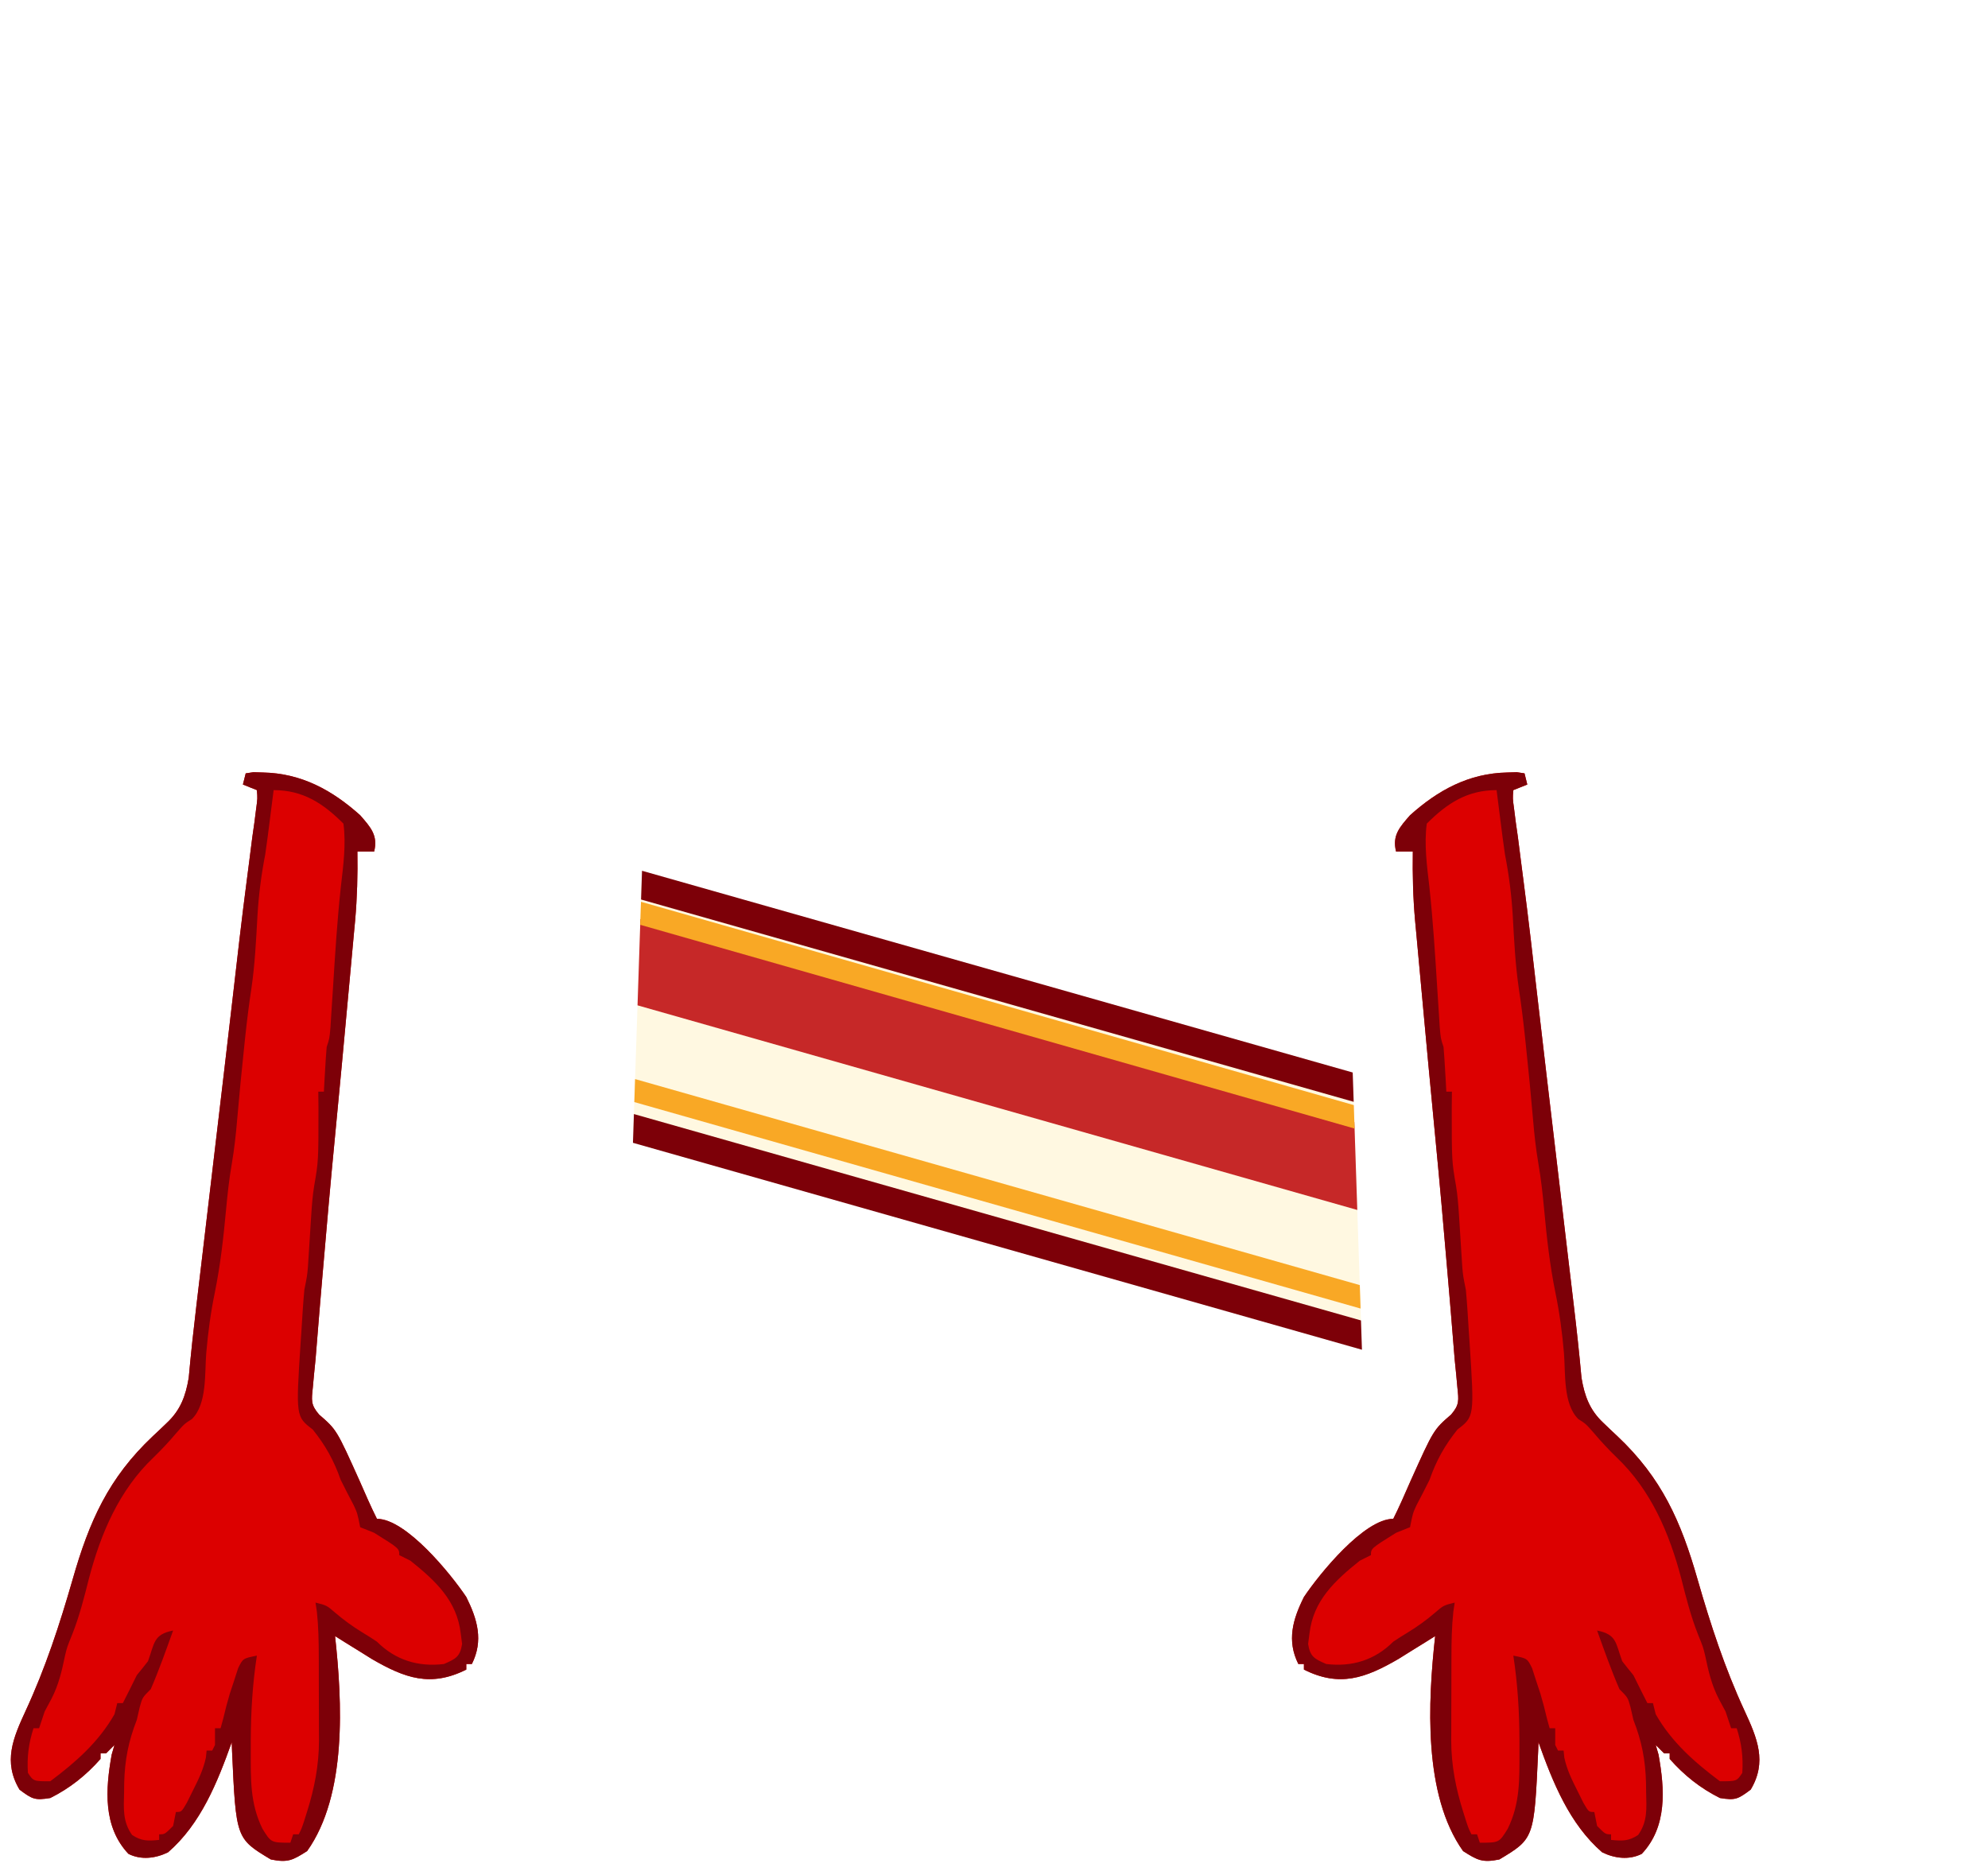
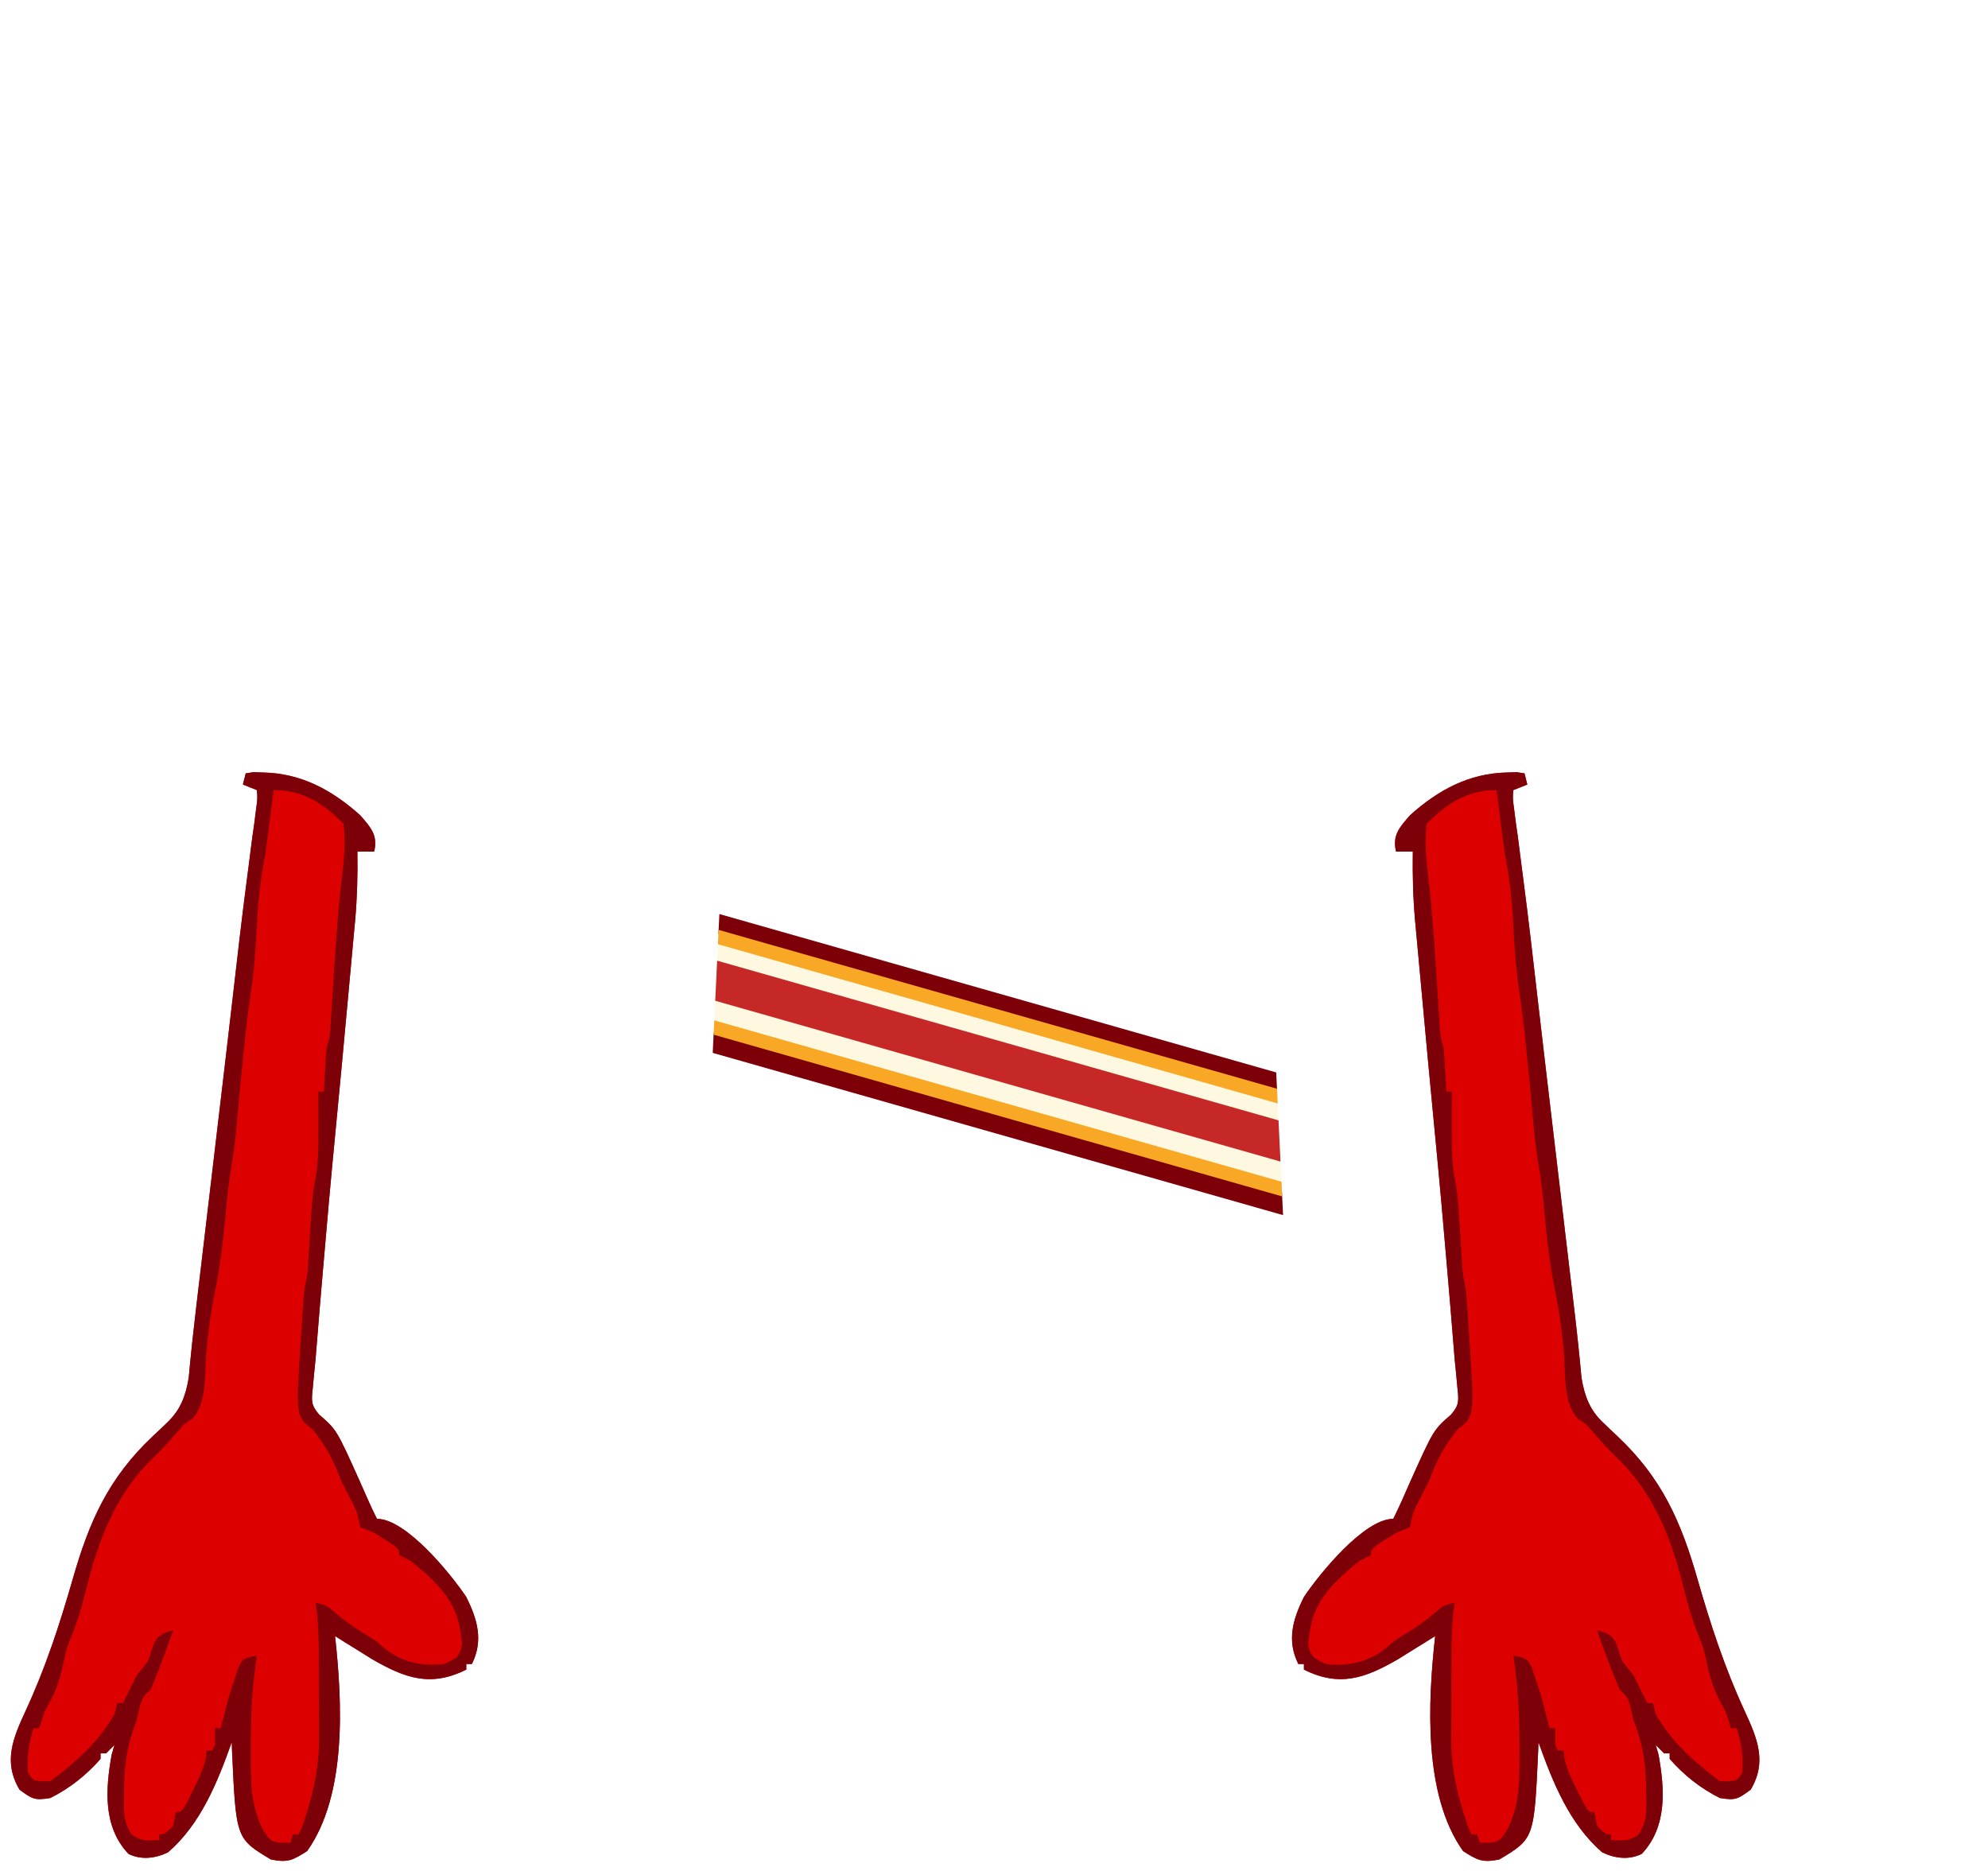
<svg xmlns="http://www.w3.org/2000/svg" viewBox="0 0 712 670">
  <g transform="translate(0,273)">
    <g transform="translate(175,0) scale(-1,1)">
      <path d="M0 0 C1.15 -0.04 2.3 -0.07 3.48 -0.11 C3.94 -0.04 3.94 -0.04 6.25 0.31 C6.41 0.97 6.41 0.97 7.25 4.31 C5.6 4.97 3.95 5.63 2.25 6.31 C2 9.26 2 9.26 2.54 13.21 C2.73 14.74 2.93 16.27 3.13 17.86 C3.38 19.59 3.62 21.33 3.88 23.12 C4.25 26.02 4.62 28.92 4.99 31.82 C5.27 33.98 5.55 36.15 5.83 38.32 C7.69 52.48 9.3 66.67 10.93 80.86 C11.89 89.14 12.86 97.42 13.83 105.7 C14.03 107.38 14.23 109.06 14.43 110.8 C17.04 133.07 19.68 155.34 22.33 177.62 C22.42 178.37 22.42 178.37 22.88 182.21 C23.22 185.11 23.57 188.01 23.91 190.91 C24.94 199.53 25.88 208.15 26.66 216.8 C27.75 223.31 29.61 228.35 34.45 232.9 C35.27 233.68 36.09 234.47 36.93 235.28 C37.78 236.08 38.62 236.87 39.5 237.69 C55.39 252.67 62.28 268.15 68.25 289.06 C72.89 305.2 78 320.81 85.06 336.06 C89.58 345.84 93.22 354.36 87.25 364.31 C82.67 367.74 81.77 368.19 76.25 367.31 C69.24 363.81 63.44 359.19 58.25 353.31 C58.25 352.65 58.25 351.99 58.25 351.31 C57.59 351.31 56.93 351.31 56.25 351.31 C55.26 350.32 54.27 349.33 53.25 348.31 C53.58 349.45 53.91 350.58 54.25 351.75 C56.48 364.16 57.42 377.55 48.25 387.31 C43.67 389.6 38.51 388.93 34.06 386.75 C22.32 376.58 16.36 361.64 11.25 347.31 C11.21 348.38 11.18 349.44 11.14 350.54 C9.72 381.83 9.72 381.83 -2.75 389.31 C-8.86 390.54 -10.57 389.6 -15.75 386.31 C-30.1 366.14 -28.33 332.73 -25.75 309.31 C-26.94 310.06 -28.14 310.81 -29.37 311.58 C-30.96 312.56 -32.55 313.55 -34.19 314.56 C-35.75 315.54 -37.32 316.51 -38.93 317.52 C-50.77 324.39 -59.98 327.7 -72.75 321.31 C-72.75 320.65 -72.75 319.99 -72.75 319.31 C-73.41 319.31 -74.07 319.31 -74.75 319.31 C-78.94 310.94 -76.77 303.36 -72.75 295.31 C-67.26 287.1 -51.21 267.31 -40.75 267.31 C-38.52 262.86 -36.56 258.31 -34.56 253.75 C-26.31 235.4 -26.31 235.4 -20.04 229.97 C-16.99 226.43 -17.32 224.84 -17.79 220.25 C-17.86 219.49 -17.86 219.49 -18.21 215.66 C-18.39 213.89 -18.57 212.13 -18.75 210.31 C-18.92 208.23 -19.09 206.15 -19.26 204.07 C-19.83 196.84 -20.44 189.61 -21.06 182.38 C-21.12 181.72 -21.12 181.72 -21.4 178.41 C-22.75 162.54 -24.15 146.67 -25.69 130.81 C-27.37 113.42 -29 96.02 -30.58 78.62 C-30.86 75.61 -31.14 72.6 -31.41 69.6 C-31.81 65.35 -32.19 61.11 -32.58 56.86 C-32.7 55.6 -32.82 54.34 -32.94 53.04 C-33.67 44.78 -33.88 36.61 -33.75 28.31 C-35.73 28.31 -37.71 28.31 -39.75 28.31 C-41.2 22.5 -38.45 19.57 -34.75 15.31 C-24.71 6.31 -13.7 0.29 0 0 Z " fill="#DC0000" transform="translate(80.75,3.6875)" />
      <path d="M0 0 C1.15 -0.04 2.3 -0.07 3.48 -0.11 C3.94 -0.04 3.94 -0.04 6.25 0.31 C6.41 0.97 6.41 0.97 7.25 4.31 C5.6 4.97 3.95 5.63 2.25 6.31 C2 9.26 2 9.26 2.54 13.21 C2.73 14.74 2.93 16.27 3.13 17.86 C3.38 19.59 3.62 21.33 3.88 23.12 C4.25 26.02 4.62 28.92 4.99 31.82 C5.27 33.98 5.55 36.15 5.83 38.32 C7.69 52.48 9.3 66.67 10.93 80.86 C11.89 89.14 12.86 97.42 13.83 105.7 C14.03 107.38 14.23 109.06 14.43 110.8 C17.04 133.07 19.68 155.34 22.33 177.62 C22.42 178.37 22.42 178.37 22.88 182.21 C23.22 185.11 23.57 188.01 23.91 190.91 C24.94 199.53 25.88 208.15 26.66 216.8 C27.75 223.31 29.61 228.35 34.45 232.9 C35.27 233.68 36.09 234.47 36.93 235.28 C37.78 236.08 38.62 236.87 39.5 237.69 C55.39 252.67 62.28 268.15 68.25 289.06 C72.89 305.2 78 320.81 85.06 336.06 C89.58 345.84 93.22 354.36 87.25 364.31 C82.67 367.74 81.77 368.19 76.25 367.31 C69.24 363.81 63.44 359.19 58.25 353.31 C58.25 352.65 58.25 351.99 58.25 351.31 C57.59 351.31 56.93 351.31 56.25 351.31 C55.26 350.32 54.27 349.33 53.25 348.31 C53.58 349.45 53.91 350.58 54.25 351.75 C56.48 364.16 57.42 377.55 48.25 387.31 C43.67 389.6 38.51 388.93 34.06 386.75 C22.32 376.58 16.36 361.64 11.25 347.31 C11.21 348.38 11.18 349.44 11.14 350.54 C9.72 381.83 9.72 381.83 -2.75 389.31 C-8.86 390.54 -10.57 389.6 -15.75 386.31 C-30.1 366.14 -28.33 332.73 -25.75 309.31 C-26.94 310.06 -28.14 310.81 -29.37 311.58 C-30.96 312.56 -32.55 313.55 -34.19 314.56 C-35.75 315.54 -37.32 316.51 -38.93 317.52 C-50.77 324.39 -59.98 327.7 -72.75 321.31 C-72.75 320.65 -72.75 319.99 -72.75 319.31 C-73.41 319.31 -74.07 319.31 -74.75 319.31 C-78.94 310.94 -76.77 303.36 -72.75 295.31 C-67.26 287.1 -51.21 267.31 -40.75 267.31 C-38.52 262.86 -36.56 258.31 -34.56 253.75 C-26.31 235.4 -26.31 235.4 -20.04 229.97 C-16.99 226.43 -17.32 224.84 -17.79 220.25 C-17.86 219.49 -17.86 219.49 -18.21 215.66 C-18.39 213.89 -18.57 212.13 -18.75 210.31 C-18.92 208.23 -19.09 206.15 -19.26 204.07 C-19.83 196.84 -20.44 189.61 -21.06 182.38 C-21.12 181.72 -21.12 181.72 -21.4 178.41 C-22.75 162.54 -24.15 146.67 -25.69 130.81 C-27.37 113.42 -29 96.02 -30.58 78.62 C-30.86 75.61 -31.14 72.6 -31.41 69.6 C-31.81 65.35 -32.19 61.11 -32.58 56.86 C-32.7 55.6 -32.82 54.34 -32.94 53.04 C-33.67 44.78 -33.88 36.61 -33.75 28.31 C-35.73 28.31 -37.71 28.31 -39.75 28.31 C-41.2 22.5 -38.45 19.57 -34.75 15.31 C-24.71 6.31 -13.7 0.29 0 0 Z M-28.75 18.31 C-29.75 25.74 -28.68 33.47 -27.83 40.88 C-26.52 53 -25.76 65.16 -25 77.33 C-24.81 80.24 -24.62 83.15 -24.43 86.06 C-24.33 87.77 -24.22 89.48 -24.11 91.23 C-23.75 95.31 -23.75 95.31 -22.75 98.31 C-22.52 101.04 -22.34 103.77 -22.19 106.5 C-22.1 107.96 -22.02 109.42 -21.93 110.92 C-21.87 112.04 -21.81 113.16 -21.75 114.31 C-21.09 114.31 -20.43 114.31 -19.75 114.31 C-19.77 116.27 -19.79 118.23 -19.81 120.25 C-19.81 139.19 -19.81 139.19 -18.26 148.13 C-17.73 151.45 -17.46 154.71 -17.25 158.07 C-17.17 159.33 -17.09 160.6 -17 161.9 C-16.83 164.56 -16.67 167.21 -16.5 169.86 C-16.42 171.12 -16.34 172.39 -16.25 173.69 C-16.21 174.27 -16.21 174.27 -16.03 177.18 C-15.75 180.31 -15.75 180.31 -14.75 185.31 C-14.29 190.28 -14 195.27 -13.69 200.25 C-13.6 201.59 -13.51 202.93 -13.41 204.31 C-11.71 230.69 -11.71 230.69 -17.75 235.31 C-22.31 240.99 -25.35 246.43 -27.75 253.31 C-29.27 256.39 -30.84 259.44 -32.45 262.48 C-33.75 265.31 -33.75 265.31 -34.75 270.31 C-36.4 270.97 -38.05 271.63 -39.75 272.31 C-48.75 277.92 -48.75 277.92 -48.75 280.31 C-50.07 280.97 -51.39 281.63 -52.75 282.31 C-61.65 289.43 -69.39 296.58 -70.75 308.31 C-70.91 309.57 -71.08 310.83 -71.25 312.12 C-70.53 316.74 -68.95 317.47 -64.75 319.31 C-55.51 320.42 -47.35 317.91 -40.75 311.31 C-39.01 310.14 -37.23 309.02 -35.44 307.94 C-31.91 305.76 -28.98 303.65 -25.81 300.94 C-22.75 298.31 -22.75 298.31 -18.75 297.31 C-18.91 298.4 -19.07 299.48 -19.24 300.6 C-19.82 305.97 -19.91 311.28 -19.92 316.68 C-19.92 317.75 -19.92 318.83 -19.93 319.94 C-19.93 322.2 -19.94 324.46 -19.94 326.73 C-19.94 330.17 -19.96 333.61 -19.97 337.05 C-19.98 339.26 -19.98 341.47 -19.98 343.68 C-19.99 344.7 -19.99 345.71 -20 346.76 C-19.97 355.67 -18.36 363.85 -15.69 372.31 C-15.35 373.41 -15 374.5 -14.65 375.62 C-13.75 378.31 -13.75 378.31 -12.75 380.31 C-12.09 380.31 -11.43 380.31 -10.75 380.31 C-10.59 380.81 -10.59 380.81 -9.75 383.31 C-2.84 383.31 -2.84 383.31 0.25 378.31 C4.72 369.21 4.44 360.51 4.44 350.56 C4.44 349.87 4.44 349.87 4.44 346.37 C4.39 336.22 3.79 326.36 2.25 316.31 C7.25 317.31 7.25 317.31 8.98 320.85 C9.22 321.59 9.22 321.59 10.44 325.38 C10.93 326.85 11.41 328.33 11.92 329.85 C12.81 332.83 13.6 335.84 14.3 338.87 C14.46 339.44 14.46 339.44 15.25 342.31 C15.91 342.31 16.57 342.31 17.25 342.31 C17.25 344.29 17.25 346.27 17.25 348.31 C17.58 348.97 17.91 349.63 18.25 350.31 C18.91 350.31 19.57 350.31 20.25 350.31 C20.33 351.13 20.42 351.95 20.5 352.79 C21.43 357.17 23.18 360.69 25.19 364.69 C25.9 366.12 26.61 367.55 27.34 369.02 C29.25 372.31 29.25 372.31 31.25 372.31 C31.58 373.96 31.91 375.61 32.25 377.31 C35.25 380.31 35.25 380.31 37.25 380.31 C37.25 380.97 37.25 381.63 37.25 382.31 C41.27 382.71 43.52 382.79 46.95 380.54 C50.37 375.74 49.95 370.98 49.81 365.31 C49.8 364.19 49.79 363.06 49.77 361.91 C49.56 353.7 48.25 346.99 45.25 339.31 C44.9 337.79 44.55 336.26 44.19 334.69 C43.25 331.31 43.25 331.31 40.25 328.31 C37.28 321.43 34.78 314.37 32.25 307.31 C39.37 308.74 38.85 311.81 41.25 318.31 C42.56 320 43.89 321.67 45.25 323.31 C46.12 325.07 46.98 326.82 47.88 328.62 C48.27 329.4 48.27 329.4 50.25 333.31 C50.91 333.31 51.57 333.31 52.25 333.31 C52.58 334.63 52.91 335.95 53.25 337.31 C58.95 347.29 67.11 354.46 76.25 361.31 C82.25 361.31 82.25 361.31 84.25 358.31 C84.63 352.64 83.99 347.73 82.25 342.31 C81.59 342.31 80.93 342.31 80.25 342.31 C79.57 340.32 78.91 338.32 78.25 336.31 C77.85 335.56 77.85 335.56 75.81 331.75 C73.25 326.77 72.12 321.9 70.99 316.45 C70.25 313.31 70.25 313.31 68.38 308.69 C65.79 302.15 64.12 295.52 62.4 288.7 C58.16 272.51 51.54 256.98 39.25 245.31 C36.42 242.55 33.8 239.78 31.25 236.75 C28.25 233.31 28.25 233.31 25.5 231.56 C20.03 226.09 20.98 215.2 20.38 207.94 C19.75 200.58 18.8 193.48 17.31 186.25 C15.31 176.41 14.21 166.6 13.29 156.61 C12.77 151.05 12.18 145.57 11.22 140.07 C10.33 134.8 9.75 129.63 9.31 124.31 C8.55 115.47 7.69 106.64 6.75 97.81 C6.63 96.68 6.51 95.55 6.39 94.38 C5.78 88.71 5.08 83.06 4.22 77.42 C2.95 68.73 2.52 60.02 2.04 51.26 C1.59 43.79 0.68 36.67 -0.75 29.31 C-1.35 25.26 -1.86 21.19 -2.38 17.12 C-2.44 16.6 -2.44 16.6 -2.78 13.95 C-3.11 11.41 -3.43 8.86 -3.75 6.31 C-14.28 6.31 -21.48 11.04 -28.75 18.31 Z " fill="#7D0008" transform="translate(80.75,3.6875)" />
    </g>
    <g transform="translate(459,0)">
      <path d="M0 0 C1.15 -0.04 2.3 -0.07 3.48 -0.11 C3.94 -0.04 3.94 -0.04 6.25 0.31 C6.41 0.97 6.41 0.97 7.25 4.31 C5.6 4.97 3.95 5.63 2.25 6.31 C2 9.26 2 9.26 2.54 13.21 C2.73 14.74 2.93 16.27 3.13 17.86 C3.38 19.59 3.62 21.33 3.88 23.12 C4.25 26.02 4.62 28.92 4.99 31.82 C5.27 33.98 5.55 36.15 5.83 38.32 C7.69 52.48 9.3 66.67 10.93 80.86 C11.89 89.14 12.86 97.42 13.83 105.7 C14.03 107.38 14.23 109.06 14.43 110.8 C17.04 133.07 19.68 155.34 22.33 177.62 C22.42 178.37 22.42 178.37 22.88 182.21 C23.22 185.11 23.57 188.01 23.91 190.91 C24.94 199.53 25.88 208.15 26.66 216.8 C27.75 223.31 29.61 228.35 34.45 232.9 C35.27 233.68 36.09 234.47 36.93 235.28 C37.78 236.08 38.62 236.87 39.5 237.69 C55.39 252.67 62.28 268.15 68.25 289.06 C72.89 305.2 78 320.81 85.06 336.06 C89.58 345.84 93.22 354.36 87.25 364.31 C82.67 367.74 81.77 368.19 76.25 367.31 C69.24 363.81 63.44 359.19 58.25 353.31 C58.25 352.65 58.25 351.99 58.25 351.31 C57.59 351.31 56.93 351.31 56.25 351.31 C55.26 350.32 54.27 349.33 53.25 348.31 C53.58 349.45 53.91 350.58 54.25 351.75 C56.48 364.16 57.42 377.55 48.25 387.31 C43.67 389.6 38.51 388.93 34.06 386.75 C22.32 376.58 16.36 361.64 11.25 347.31 C11.21 348.38 11.18 349.44 11.14 350.54 C9.72 381.83 9.72 381.83 -2.75 389.31 C-8.86 390.54 -10.57 389.6 -15.75 386.31 C-30.1 366.14 -28.33 332.73 -25.75 309.31 C-26.94 310.06 -28.14 310.81 -29.37 311.58 C-30.96 312.56 -32.55 313.55 -34.19 314.56 C-35.75 315.54 -37.32 316.51 -38.93 317.52 C-50.77 324.39 -59.98 327.7 -72.75 321.31 C-72.75 320.65 -72.75 319.99 -72.75 319.31 C-73.41 319.31 -74.07 319.31 -74.75 319.31 C-78.94 310.94 -76.77 303.36 -72.75 295.31 C-67.26 287.1 -51.21 267.31 -40.75 267.31 C-38.52 262.86 -36.56 258.31 -34.56 253.75 C-26.31 235.4 -26.31 235.4 -20.04 229.97 C-16.99 226.43 -17.32 224.84 -17.79 220.25 C-17.86 219.49 -17.86 219.49 -18.21 215.66 C-18.39 213.89 -18.57 212.13 -18.75 210.31 C-18.92 208.23 -19.09 206.15 -19.26 204.07 C-19.83 196.84 -20.44 189.61 -21.06 182.38 C-21.12 181.72 -21.12 181.72 -21.4 178.41 C-22.75 162.54 -24.15 146.67 -25.69 130.81 C-27.37 113.42 -29 96.02 -30.58 78.62 C-30.86 75.61 -31.14 72.6 -31.41 69.6 C-31.81 65.35 -32.19 61.11 -32.58 56.86 C-32.7 55.6 -32.82 54.34 -32.94 53.04 C-33.67 44.78 -33.88 36.61 -33.75 28.31 C-35.73 28.31 -37.71 28.31 -39.75 28.31 C-41.2 22.5 -38.45 19.57 -34.75 15.31 C-24.71 6.31 -13.7 0.29 0 0 Z " fill="#DC0000" transform="translate(80.75,3.6875)" />
      <path d="M0 0 C1.15 -0.04 2.3 -0.07 3.48 -0.11 C3.94 -0.04 3.94 -0.04 6.25 0.31 C6.41 0.97 6.41 0.97 7.25 4.31 C5.6 4.97 3.95 5.63 2.25 6.31 C2 9.26 2 9.26 2.54 13.21 C2.73 14.74 2.93 16.27 3.13 17.86 C3.38 19.59 3.62 21.33 3.88 23.12 C4.25 26.02 4.62 28.92 4.99 31.82 C5.27 33.98 5.55 36.15 5.83 38.32 C7.69 52.48 9.3 66.67 10.93 80.86 C11.89 89.14 12.86 97.42 13.83 105.7 C14.03 107.38 14.23 109.06 14.43 110.8 C17.04 133.07 19.68 155.34 22.33 177.62 C22.42 178.37 22.42 178.37 22.88 182.21 C23.22 185.11 23.57 188.01 23.91 190.91 C24.94 199.53 25.88 208.15 26.66 216.8 C27.75 223.31 29.61 228.35 34.45 232.9 C35.27 233.68 36.09 234.47 36.93 235.28 C37.78 236.08 38.62 236.87 39.5 237.69 C55.39 252.67 62.28 268.15 68.25 289.06 C72.89 305.2 78 320.81 85.06 336.06 C89.58 345.84 93.22 354.36 87.25 364.31 C82.67 367.74 81.77 368.19 76.25 367.31 C69.24 363.81 63.44 359.19 58.25 353.31 C58.25 352.65 58.25 351.99 58.25 351.31 C57.59 351.31 56.93 351.31 56.25 351.31 C55.26 350.32 54.27 349.33 53.25 348.31 C53.58 349.45 53.91 350.58 54.25 351.75 C56.48 364.16 57.42 377.55 48.25 387.31 C43.67 389.6 38.51 388.93 34.06 386.75 C22.32 376.58 16.36 361.64 11.25 347.31 C11.21 348.38 11.18 349.44 11.14 350.54 C9.72 381.83 9.72 381.83 -2.75 389.31 C-8.86 390.54 -10.57 389.6 -15.75 386.31 C-30.1 366.14 -28.33 332.73 -25.75 309.31 C-26.94 310.06 -28.14 310.81 -29.37 311.58 C-30.96 312.56 -32.55 313.55 -34.19 314.56 C-35.75 315.54 -37.32 316.51 -38.93 317.52 C-50.77 324.39 -59.98 327.7 -72.75 321.31 C-72.75 320.65 -72.75 319.99 -72.75 319.31 C-73.41 319.31 -74.07 319.31 -74.75 319.31 C-78.94 310.94 -76.77 303.36 -72.75 295.31 C-67.26 287.1 -51.21 267.31 -40.75 267.31 C-38.52 262.86 -36.56 258.31 -34.56 253.75 C-26.31 235.4 -26.31 235.4 -20.04 229.97 C-16.99 226.43 -17.32 224.84 -17.79 220.25 C-17.86 219.49 -17.86 219.49 -18.21 215.66 C-18.39 213.89 -18.57 212.13 -18.75 210.31 C-18.92 208.23 -19.09 206.15 -19.26 204.07 C-19.83 196.84 -20.44 189.61 -21.06 182.38 C-21.12 181.72 -21.12 181.72 -21.4 178.41 C-22.75 162.54 -24.15 146.67 -25.69 130.81 C-27.37 113.42 -29 96.02 -30.58 78.62 C-30.86 75.61 -31.14 72.6 -31.41 69.6 C-31.81 65.35 -32.19 61.11 -32.58 56.86 C-32.7 55.6 -32.82 54.34 -32.94 53.04 C-33.67 44.78 -33.88 36.61 -33.75 28.31 C-35.73 28.31 -37.71 28.31 -39.75 28.31 C-41.2 22.5 -38.45 19.57 -34.75 15.31 C-24.71 6.31 -13.7 0.29 0 0 Z M-28.75 18.31 C-29.75 25.74 -28.68 33.47 -27.83 40.88 C-26.52 53 -25.76 65.16 -25 77.33 C-24.81 80.24 -24.62 83.15 -24.43 86.06 C-24.33 87.77 -24.22 89.48 -24.11 91.23 C-23.75 95.31 -23.75 95.31 -22.75 98.31 C-22.52 101.04 -22.34 103.77 -22.19 106.5 C-22.1 107.96 -22.02 109.42 -21.93 110.92 C-21.87 112.04 -21.81 113.16 -21.75 114.31 C-21.09 114.31 -20.43 114.31 -19.75 114.31 C-19.77 116.27 -19.79 118.23 -19.81 120.25 C-19.81 139.19 -19.81 139.19 -18.26 148.13 C-17.73 151.45 -17.46 154.71 -17.25 158.07 C-17.17 159.33 -17.09 160.6 -17 161.9 C-16.83 164.56 -16.67 167.21 -16.5 169.86 C-16.42 171.12 -16.34 172.39 -16.25 173.69 C-16.21 174.27 -16.21 174.27 -16.03 177.18 C-15.75 180.31 -15.75 180.31 -14.75 185.31 C-14.29 190.28 -14 195.27 -13.69 200.25 C-13.6 201.59 -13.51 202.93 -13.41 204.31 C-11.71 230.69 -11.71 230.69 -17.75 235.31 C-22.31 240.99 -25.35 246.43 -27.75 253.31 C-29.27 256.39 -30.84 259.44 -32.45 262.48 C-33.75 265.31 -33.75 265.31 -34.75 270.31 C-36.4 270.97 -38.05 271.63 -39.75 272.31 C-48.75 277.92 -48.75 277.92 -48.75 280.31 C-50.07 280.97 -51.39 281.63 -52.75 282.31 C-61.65 289.43 -69.39 296.58 -70.75 308.31 C-70.91 309.57 -71.08 310.83 -71.25 312.12 C-70.53 316.74 -68.95 317.47 -64.75 319.31 C-55.51 320.42 -47.35 317.91 -40.75 311.31 C-39.01 310.14 -37.23 309.02 -35.44 307.94 C-31.91 305.76 -28.98 303.65 -25.81 300.94 C-22.75 298.31 -22.75 298.31 -18.75 297.31 C-18.91 298.4 -19.07 299.48 -19.24 300.6 C-19.82 305.97 -19.91 311.28 -19.92 316.68 C-19.92 317.75 -19.92 318.83 -19.93 319.94 C-19.93 322.2 -19.94 324.46 -19.94 326.73 C-19.94 330.17 -19.96 333.61 -19.97 337.05 C-19.98 339.26 -19.98 341.47 -19.98 343.68 C-19.99 344.7 -19.99 345.71 -20 346.76 C-19.97 355.67 -18.36 363.85 -15.69 372.31 C-15.35 373.41 -15 374.5 -14.65 375.62 C-13.75 378.31 -13.75 378.31 -12.75 380.31 C-12.09 380.31 -11.43 380.31 -10.75 380.31 C-10.59 380.81 -10.59 380.81 -9.75 383.31 C-2.84 383.31 -2.84 383.31 0.25 378.31 C4.72 369.21 4.44 360.51 4.44 350.56 C4.44 349.87 4.44 349.87 4.44 346.37 C4.39 336.22 3.79 326.36 2.25 316.31 C7.25 317.31 7.25 317.31 8.98 320.85 C9.22 321.59 9.22 321.59 10.44 325.38 C10.93 326.85 11.41 328.33 11.92 329.85 C12.81 332.83 13.6 335.84 14.3 338.87 C14.46 339.44 14.46 339.44 15.25 342.31 C15.91 342.31 16.57 342.31 17.25 342.31 C17.25 344.29 17.25 346.27 17.25 348.31 C17.58 348.97 17.91 349.63 18.25 350.31 C18.91 350.31 19.57 350.31 20.25 350.31 C20.33 351.13 20.42 351.95 20.5 352.79 C21.43 357.17 23.18 360.69 25.19 364.69 C25.9 366.12 26.61 367.55 27.34 369.02 C29.25 372.31 29.25 372.31 31.25 372.31 C31.58 373.96 31.91 375.61 32.25 377.31 C35.25 380.31 35.25 380.31 37.25 380.31 C37.25 380.97 37.25 381.63 37.25 382.31 C41.27 382.71 43.52 382.79 46.95 380.54 C50.37 375.74 49.95 370.98 49.81 365.31 C49.8 364.19 49.79 363.06 49.77 361.91 C49.56 353.7 48.25 346.99 45.25 339.31 C44.9 337.79 44.55 336.26 44.19 334.69 C43.25 331.31 43.25 331.31 40.25 328.31 C37.28 321.43 34.78 314.37 32.25 307.31 C39.37 308.74 38.85 311.81 41.25 318.31 C42.56 320 43.89 321.67 45.25 323.31 C46.12 325.07 46.98 326.82 47.88 328.62 C48.27 329.4 48.27 329.4 50.25 333.31 C50.91 333.31 51.57 333.31 52.25 333.31 C52.58 334.63 52.91 335.95 53.25 337.31 C58.95 347.29 67.11 354.46 76.25 361.31 C82.25 361.31 82.25 361.31 84.25 358.31 C84.63 352.64 83.99 347.73 82.25 342.31 C81.59 342.31 80.93 342.31 80.25 342.31 C79.57 340.32 78.91 338.32 78.25 336.31 C77.85 335.56 77.85 335.56 75.81 331.75 C73.25 326.77 72.12 321.9 70.99 316.45 C70.25 313.31 70.25 313.31 68.38 308.69 C65.79 302.15 64.12 295.52 62.4 288.7 C58.16 272.51 51.54 256.98 39.25 245.31 C36.42 242.55 33.8 239.78 31.25 236.75 C28.25 233.31 28.25 233.31 25.5 231.56 C20.03 226.09 20.98 215.2 20.38 207.94 C19.75 200.58 18.8 193.48 17.31 186.25 C15.31 176.41 14.21 166.6 13.29 156.61 C12.77 151.05 12.18 145.57 11.22 140.07 C10.33 134.8 9.75 129.63 9.31 124.31 C8.55 115.47 7.69 106.64 6.75 97.81 C6.63 96.68 6.51 95.55 6.39 94.38 C5.78 88.71 5.08 83.06 4.22 77.42 C2.95 68.73 2.52 60.02 2.04 51.26 C1.59 43.79 0.68 36.67 -0.75 29.31 C-1.35 25.26 -1.86 21.19 -2.38 17.12 C-2.44 16.6 -2.44 16.6 -2.78 13.95 C-3.11 11.41 -3.43 8.86 -3.75 6.31 C-14.28 6.31 -21.48 11.04 -28.75 18.31 Z " fill="#7D0008" transform="translate(80.75,3.6875)" />
    </g>
  </g>
  <defs>
    <clipPath id="torso-clip">
-       <path d="M230 310 Q356 290 482 310 L488 490 Q356 510 224 490 Z" />
+       <path d="M258 320 Q356 304 454 320 L461 466 Q356 482 251 466 Z" />
    </clipPath>
  </defs>
  <g clip-path="url(#torso-clip)">
-     <path d="M205 310 L515 398 L494 480 L184 392 Z" fill="#FFF8E1" stroke="#7D0008" stroke-width="10" stroke-linejoin="round" />
-     <path d="M202 337 L508 424" fill="none" stroke="#C62828" stroke-width="30" />
-     <path d="M208 321 L513 408 M190 380 L496 467" fill="none" stroke="#F9A825" stroke-width="8" />
+     <path d="M240 326 L472 392 L461 432 L229 366 Z" fill="#FFF8E1" stroke="#7D0008" stroke-width="7" stroke-linejoin="round" />
+     <path d="M238 346 L470 412" fill="none" stroke="#C62828" stroke-width="14" />
+     <path d="M241 331 L473 397 M231 361 L463 427" fill="none" stroke="#F9A825" stroke-width="5" />
  </g>
</svg>
